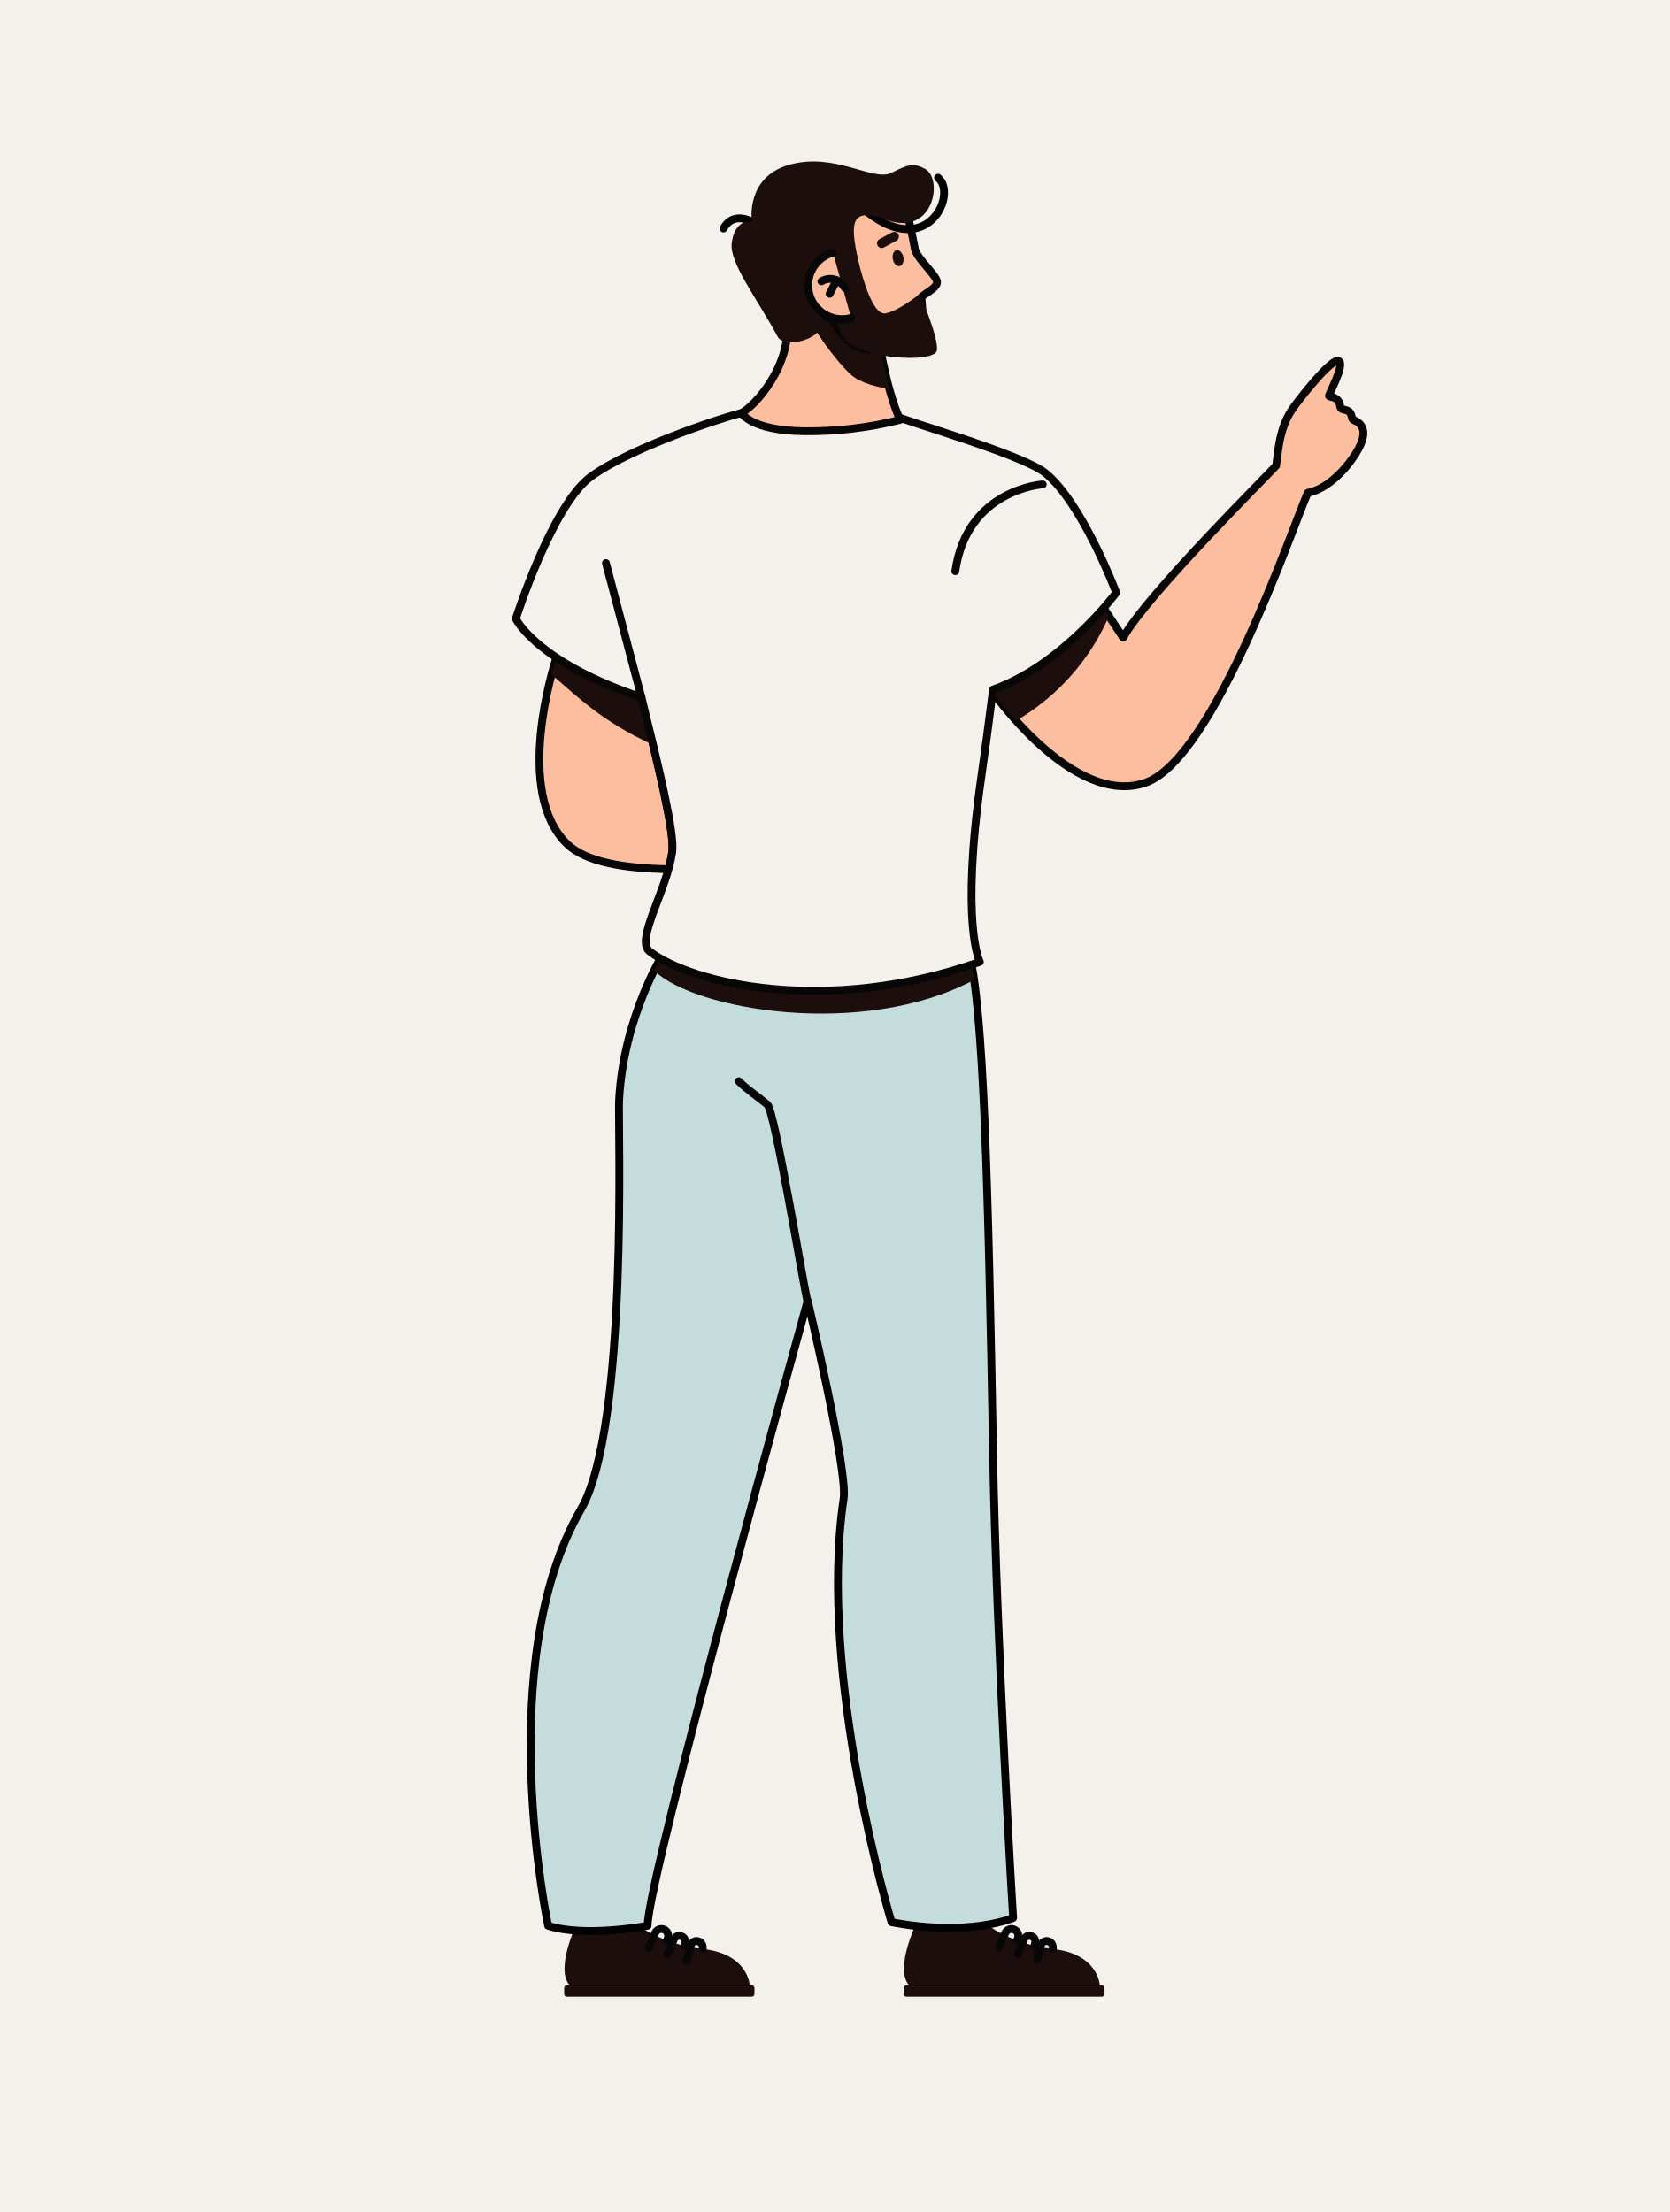
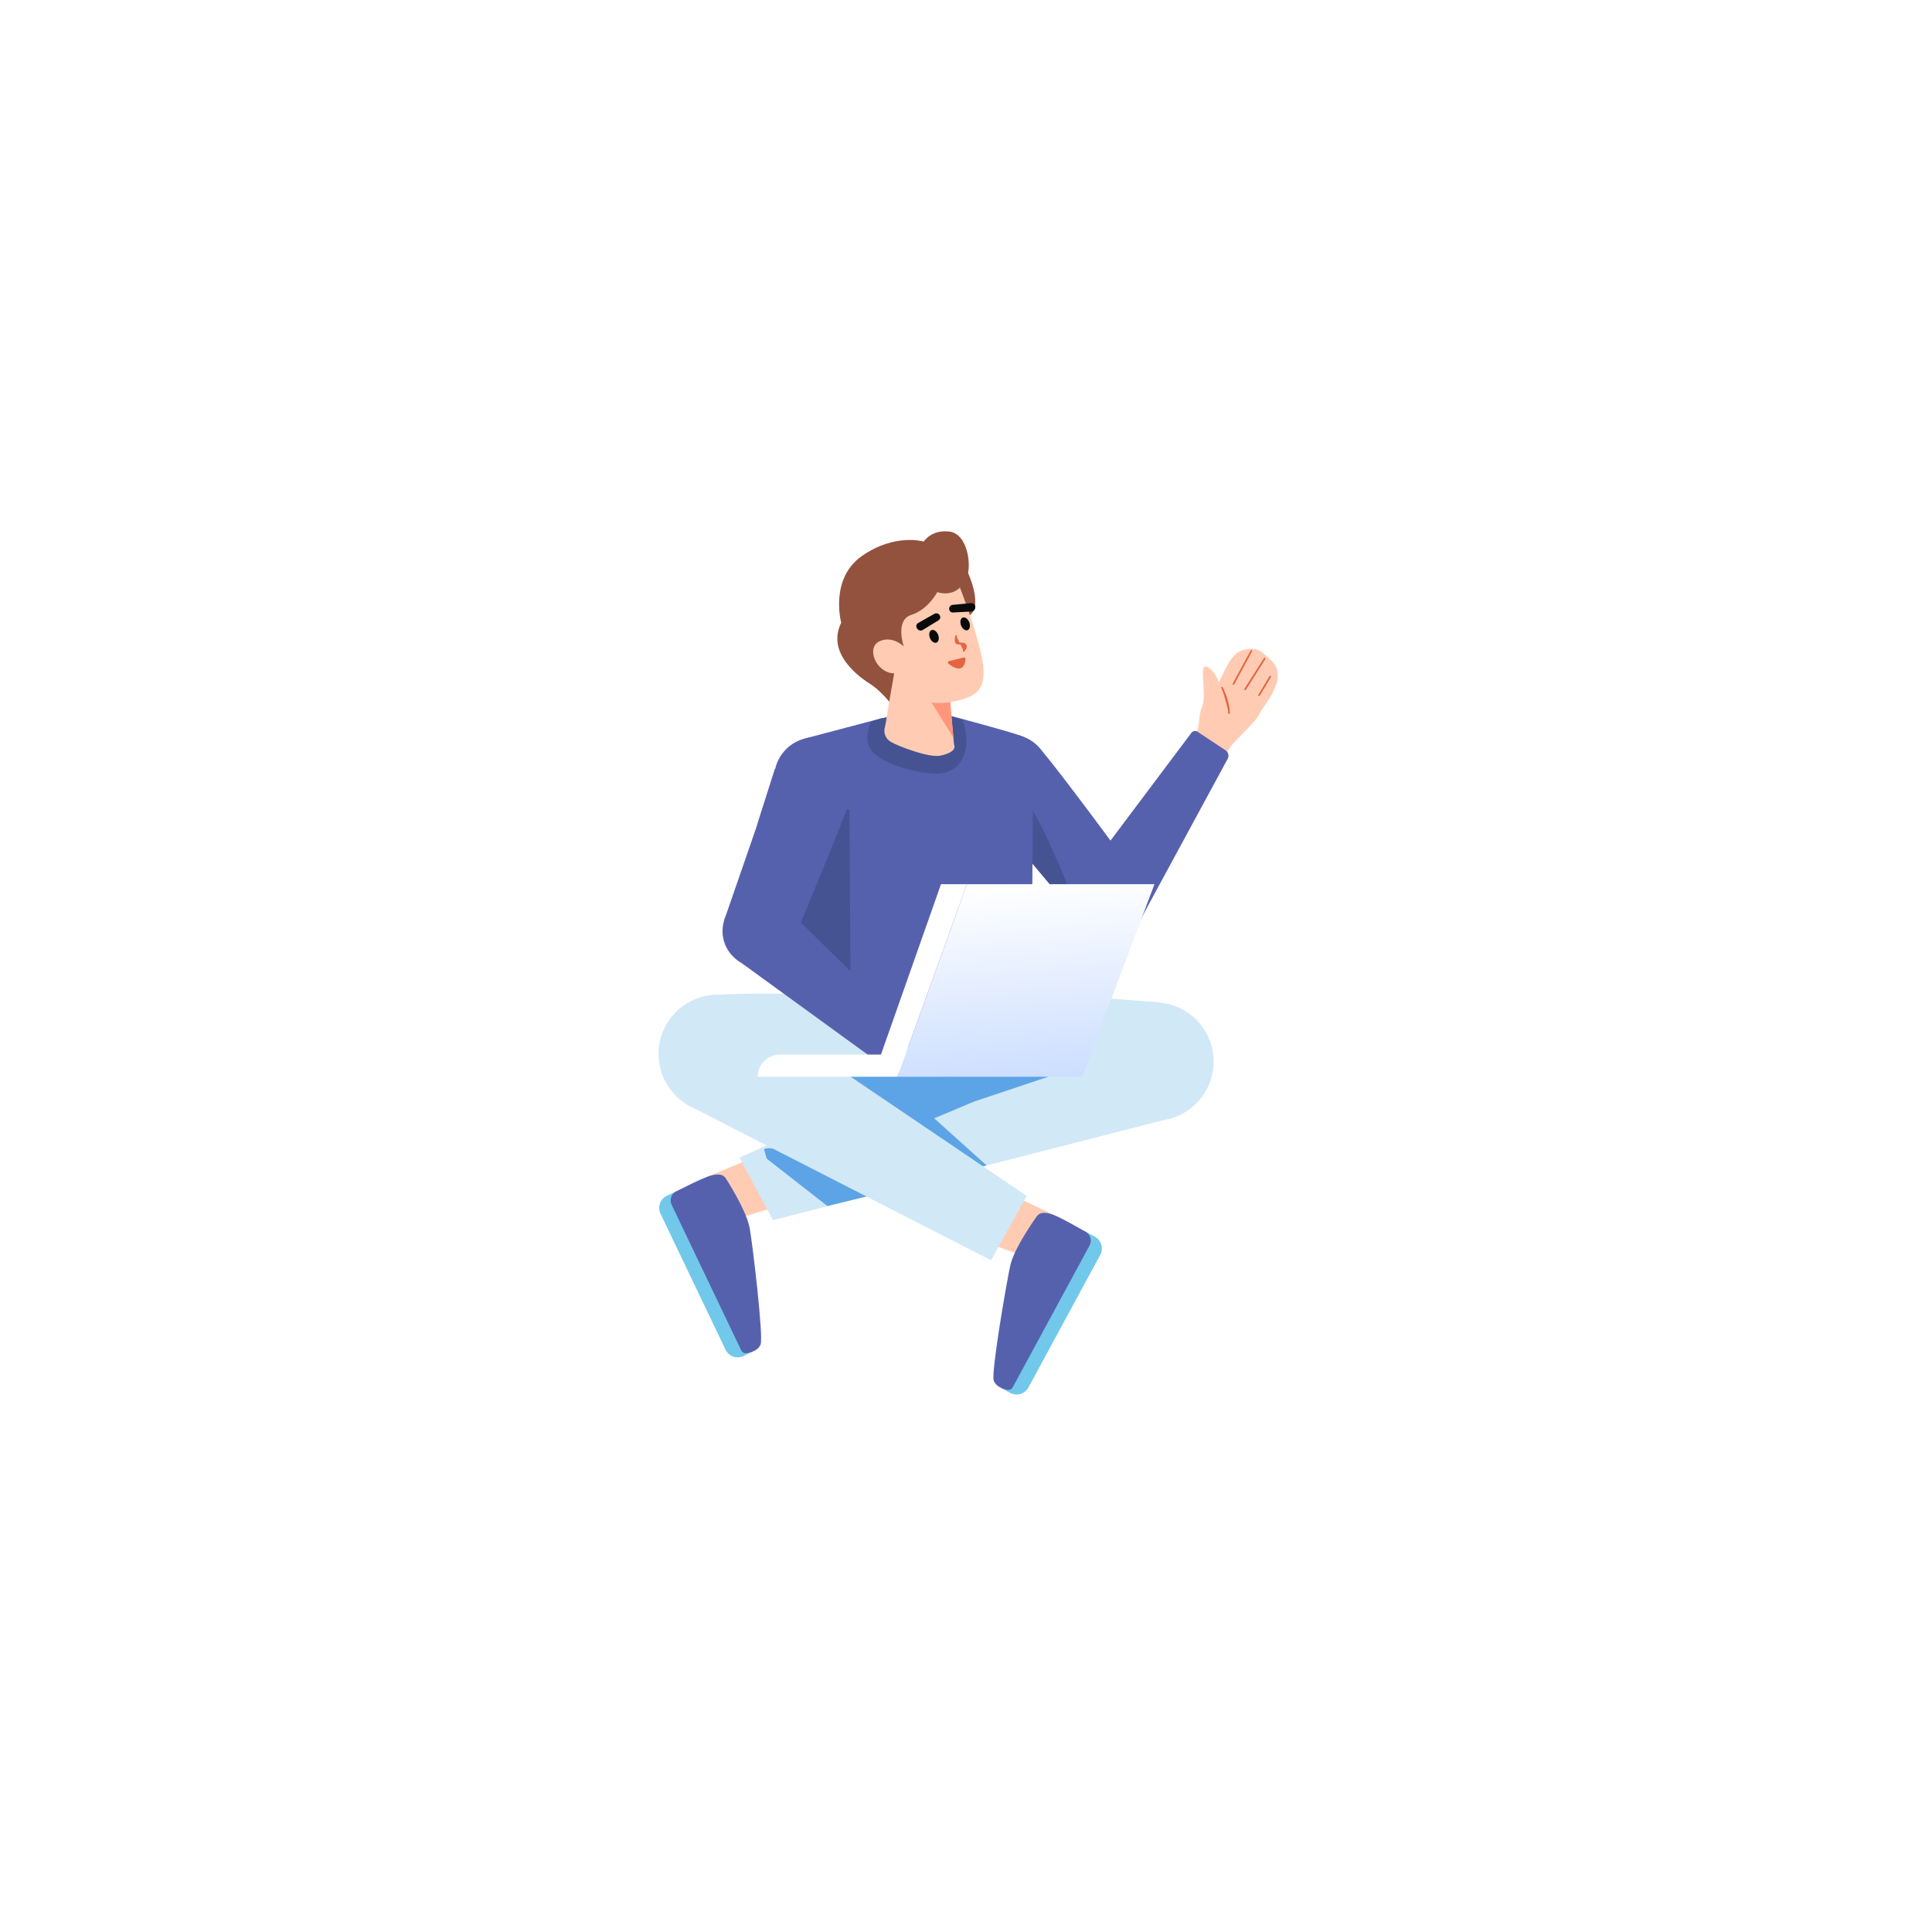
- <svg xmlns="http://www.w3.org/2000/svg" viewBox="0 0 1279.12 1695.32">
+ <svg xmlns="http://www.w3.org/2000/svg" width="1080" height="1080" viewBox="0 0 1080 1080" fill="none">
+   <rect width="1080" height="1080" fill="white" />
+   <path d="M378.07 665.911L420.896 755.502L415.585 758.041C413.792 758.898 411.733 759.008 409.86 758.346C407.987 757.685 406.453 756.306 405.597 754.514L369.23 678.438C368.374 676.646 368.264 674.587 368.925 672.714C369.587 670.84 370.966 669.307 372.758 668.45L378.07 665.911L378.07 665.911Z" fill="#71C8EA" />
+   <path d="M424.695 645.68L395.139 657.898L411.72 681.346L437.922 673.351L424.695 645.68Z" fill="#FFCCB3" />
+   <path d="M405.816 658.834C405.816 658.834 417.355 676.657 419.096 686.615C420.836 696.574 426.798 746.948 425.194 751.489C424.041 754.753 419.853 756.153 417.196 756.45C416.613 756.512 416.025 756.391 415.514 756.104C415.003 755.817 414.593 755.378 414.343 754.848L375.468 673.523C374.818 672.166 374.727 670.609 375.213 669.185C375.7 667.762 376.725 666.586 378.07 665.911C383.448 663.209 391.675 659.16 395.139 657.899C400.493 655.95 404.027 655.962 405.816 658.834Z" fill="#5661AE" />
+   <path d="M615.043 701.47L574.879 775.611C573.933 777.358 572.332 778.657 570.428 779.223C568.524 779.789 566.472 779.575 564.726 778.629L559.549 775.825L606.848 688.512L612.025 691.317C613.772 692.263 615.071 693.864 615.637 695.768C616.203 697.672 615.99 699.723 615.043 701.47Z" fill="#71C8EA" />
+   <path d="M561.305 665.952L590.206 679.648L572.461 702.228L546.696 692.919L561.305 665.952Z" fill="#FFCCB3" />
+   <path d="M579.495 680.043C579.495 680.043 567.07 697.259 564.828 707.117C562.587 716.975 554.088 766.983 555.46 771.6C556.446 774.918 560.558 776.528 563.197 776.958C563.776 777.05 564.369 776.959 564.894 776.698C565.419 776.437 565.85 776.019 566.127 775.502L609.063 696.246C609.78 694.924 609.95 693.373 609.536 691.927C609.122 690.48 608.157 689.254 606.849 688.512C601.614 685.542 593.601 681.082 590.206 679.648C584.957 677.431 581.427 677.264 579.495 680.043Z" fill="#5661AE" />
+   <path d="M648.374 560.339C648.374 560.339 659.438 615.282 650.852 626.047L432.067 682.069L413.41 647.122L541.17 589.148L566.757 554.078L648.374 560.339Z" fill="#D1E8F7" />
+   <path d="M593.01 599.544L544.738 615.689L522.213 625.134L551.505 651.487L525.317 657.403L453.886 599.544H593.01Z" fill="#5CA4E6" />
+   <path d="M427.119 642.539L428.604 647.7L462.524 674.175L494.387 666.401C494.387 666.401 432.92 637.149 427.119 642.539Z" fill="#5CA4E6" />
+   <path d="M488.525 557.134C488.525 557.134 426.66 553.778 395.996 556.473C376.251 558.209 369.133 608.736 384.89 617.928L553.996 704.514L573.924 668.504L464.835 594.663L542.88 583.685L488.525 557.134Z" fill="#D1E8F7" />
+   <path d="M401.196 622.229C419.466 622.229 434.277 607.418 434.277 589.148C434.277 570.877 419.466 556.066 401.196 556.066C382.925 556.066 368.114 570.877 368.114 589.148C368.114 607.418 382.925 622.229 401.196 622.229Z" fill="#D1E8F7" />
+   <path d="M645.356 626.502C663.626 626.502 678.437 611.691 678.437 593.42C678.437 575.15 663.626 560.339 645.356 560.339C627.085 560.339 612.274 575.15 612.274 593.42C612.274 611.691 627.085 626.502 645.356 626.502Z" fill="#D1E8F7" />
+   <path d="M554.734 437.314C551.249 420.108 559.445 420.552 562.173 417.816C562.173 417.816 572.405 409.378 580.202 417.244C588.455 425.564 635.764 490.194 635.764 490.194L606.163 517.419L600.599 510.779L586.186 493.59L570.77 475.218L568.855 473.126L548.059 449.571C548.059 449.571 556.705 446.372 554.734 437.314Z" fill="#5661AE" />
+   <path d="M571.15 454.592C583.063 450.601 589.486 437.709 585.496 425.796C581.506 413.883 568.614 407.46 556.7 411.45C544.787 415.44 538.364 428.333 542.354 440.246C546.345 452.159 559.237 458.582 571.15 454.592Z" fill="#5661AE" />
+   <path d="M569.128 473.035C568.531 469.439 567.337 462.247 566.052 455.692L559.222 423.967C559.222 423.967 577.565 451.077 586.015 469.96C592.274 484.111 599.534 498.533 600.735 510.734L586.323 493.544L570.907 475.172L569.128 473.035Z" fill="#465393" />
+   <path d="M665.331 417.431C672.365 404.602 668.985 402.424 671.977 395.124C674.925 388.001 669.691 370.345 674.702 372.752C679.712 375.16 681.263 381.558 681.263 381.558C684.69 375.496 687.846 364.342 696.049 363.065C704.254 361.788 704.98 364.37 709.63 368.186C722.001 378.479 706.226 393.948 703.593 399.839C701.899 403.531 689.452 414.788 688.073 417.249L681.808 426.336L665.331 417.431Z" fill="#FFCCB3" />
+   <path d="M689.5 382.353L699.497 363.896L689.5 382.353Z" fill="#E56441" />
+   <path d="M689.5 382.353L699.497 363.896" stroke="#E56441" stroke-width="0.947" stroke-linecap="round" />
+   <path d="M696.05 385.342L706.946 368.153L696.05 385.342Z" fill="#E56441" />
+   <path d="M696.05 385.342L706.946 368.153" stroke="#E56441" stroke-width="0.947" stroke-linecap="round" />
+   <path d="M703.832 388.647L710.059 378.237L703.832 388.647Z" fill="#E56441" />
+   <path d="M703.832 388.647L710.059 378.237" stroke="#E56441" stroke-width="0.947" stroke-linecap="round" />
+   <path d="M687.03 398.601C686.977 392.211 683.142 384.477 683.142 384.477L687.03 398.601Z" fill="#E56441" />
+   <path d="M687.03 398.601C686.977 392.211 683.142 384.477 683.142 384.477" stroke="#E56441" stroke-width="0.947" stroke-linecap="round" />
+   <path d="M605.912 489.68L666.105 409.52C666.488 409.049 667.033 408.737 667.633 408.644C668.233 408.55 668.847 408.682 669.355 409.015L685.117 419.438C685.866 419.946 686.399 420.714 686.614 421.592C686.829 422.471 686.709 423.399 686.278 424.194L637.872 513.463L605.912 489.68Z" fill="#5661AE" />
+   <path d="M620.537 523.537C631.67 523.537 640.695 514.513 640.695 503.38C640.695 492.248 631.67 483.223 620.537 483.223C609.405 483.223 600.38 492.248 600.38 503.38C600.38 514.513 609.405 523.537 620.537 523.537Z" fill="#5661AE" />
+   <path d="M531.151 400.097C531.151 400.097 564.929 409.036 570.728 411.356C576.527 413.675 576.913 422.953 577.3 429.525C577.686 436.096 576.388 583.685 576.388 583.685L501.632 580.81L445.726 548.084C445.726 548.084 448.156 430.979 448.93 425.567C449.703 420.155 443.628 415.494 450.213 412.77L492.543 401.588L531.151 400.097Z" fill="#5661AE" />
+   <path d="M474.898 452.674L475.5 561.718L443.362 525.898L458.911 449.281L474.898 452.674Z" fill="#465393" />
+   <path d="M487.03 403.254C487.03 403.254 482.248 412.872 487.03 419.506C491.812 426.14 510.956 432.584 524.035 432.395C537.113 432.205 544.043 419.736 538.114 402.278L516.453 396.192L492.543 401.588L487.03 403.254Z" fill="#465393" />
+   <path d="M541.172 320.37C541.172 320.37 550.59 340.693 540.545 344.891C530.5 349.089 531.67 321.356 541.172 320.37Z" fill="#93523E" />
+   <path d="M530.548 385.402L533.273 416.126C533.273 416.126 535.885 420.245 525.712 422.408C519.168 423.8 501.545 416.857 498.127 414.774C496.673 414.002 495.534 412.747 494.906 411.226C494.278 409.705 494.199 408.012 494.685 406.44C495.724 402.679 500.029 371.358 500.029 371.358L530.548 385.402Z" fill="#FFCCB3" />
+   <path d="M531.073 391.326L514.841 383.307L532.937 412.339L531.073 391.326Z" fill="#FF967C" />
+   <path d="M535.763 326.252C535.763 326.252 545.289 350.142 548.744 366.902C552.23 383.81 546.668 388.033 539.328 390.52C533.54 392.481 524.296 394.045 518.007 392.077C506.541 388.487 495.323 378.126 492.64 375.998C488.486 372.703 484.384 357.757 490.473 349.301C496.562 340.846 520.551 314.274 535.763 326.252Z" fill="#FFCCB3" />
+   <path d="M523.499 359.227C524.766 358.729 525.176 356.757 524.415 354.824C523.654 352.89 522.011 351.727 520.744 352.225C519.477 352.723 519.067 354.695 519.827 356.629C520.588 358.562 522.232 359.726 523.499 359.227Z" fill="#080B09" />
+   <path d="M540.911 352.25C542.178 351.752 542.588 349.78 541.827 347.846C541.067 345.913 539.423 344.749 538.156 345.248C536.889 345.746 536.479 347.718 537.24 349.651C538 351.585 539.644 352.748 540.911 352.25Z" fill="#080B09" />
+   <path d="M534.525 355.549C534.525 355.549 532.978 360.231 536.23 359.775C539.321 359.232 541.418 360.759 538.718 363.896" fill="#E56441" />
+   <path d="M534.525 355.549C534.525 355.549 532.978 360.231 536.23 359.775C539.321 359.232 541.418 360.759 538.718 363.896" stroke="#E56441" stroke-width="0.947" stroke-linecap="round" />
+   <path d="M538.869 368.036L538.885 368.032L538.901 368.027C538.946 368.014 538.994 368.012 539.039 368.023C539.085 368.034 539.127 368.057 539.161 368.09C539.195 368.122 539.22 368.164 539.233 368.209C539.245 368.254 539.246 368.302 539.234 368.348L539.224 368.387L539.22 368.427C539.021 370.476 538.511 371.693 537.892 372.378C537.294 373.039 536.544 373.259 535.693 373.194C534.82 373.128 533.861 372.76 532.932 372.255C532.014 371.756 531.161 371.143 530.502 370.617C530.457 370.575 530.424 370.522 530.406 370.464C530.386 370.402 530.384 370.336 530.4 370.274C530.415 370.211 530.448 370.154 530.493 370.108C530.539 370.063 530.596 370.031 530.659 370.016L530.659 370.016L530.664 370.014C533.178 369.378 536.97 368.484 538.869 368.036Z" fill="#E56441" stroke="#E56441" />
+   <path d="M512.468 351.041L512.706 351.375C513.011 351.892 513.508 352.268 514.089 352.42C514.669 352.572 515.286 352.489 515.806 352.187L524.592 346.774C525.029 346.529 525.357 346.13 525.513 345.655C525.668 345.18 525.64 344.663 525.433 344.208C525.319 343.924 525.147 343.666 524.926 343.453C524.706 343.24 524.442 343.076 524.154 342.972C523.866 342.869 523.558 342.827 523.253 342.851C522.947 342.875 522.65 342.963 522.381 343.11L513.356 348.19C513.107 348.315 512.886 348.489 512.705 348.702C512.525 348.914 512.389 349.161 512.306 349.427C512.224 349.693 512.195 349.973 512.223 350.251C512.25 350.528 512.334 350.797 512.468 351.041Z" fill="#080B09" />
+   <path d="M542.823 337.158L532.511 338.114C532.206 338.146 531.911 338.242 531.646 338.397C531.381 338.551 531.152 338.76 530.974 339.009C530.796 339.258 530.673 339.543 530.613 339.843C530.553 340.144 530.557 340.454 530.625 340.753C530.714 341.245 530.984 341.686 531.382 341.988C531.781 342.29 532.278 342.432 532.776 342.385L543.082 341.839C543.68 341.792 544.236 341.509 544.627 341.054C545.018 340.599 545.213 340.007 545.169 339.408L545.176 338.998C545.147 338.721 545.062 338.452 544.927 338.208C544.792 337.964 544.609 337.75 544.39 337.579C544.17 337.407 543.918 337.281 543.649 337.209C543.38 337.137 543.099 337.119 542.823 337.158Z" fill="#080B09" />
+   <path d="M523.94 331.018C523.94 331.018 518.793 340.812 509.455 343.717C500.117 346.621 505.22 361.359 505.22 361.359C505.22 361.359 498.817 354.99 491.456 358.575C484.096 362.161 489.683 376.232 499.852 376.412L497.086 392.246C497.086 392.246 491.936 385.832 486.52 382.4C481.103 378.969 461.645 365.647 470.241 348.103C470.241 348.103 463.516 323.467 481.96 310.695C500.404 297.922 516.368 302.742 516.368 302.742C516.368 302.742 520.765 295.767 530.957 297.192C541.148 298.617 543.499 316.995 540.124 323.642C536.749 330.289 531.249 333.114 523.94 331.018Z" fill="#93523E" />
+   <path d="M447.099 429.212C460.069 417.382 463.899 424.641 467.648 425.576C467.648 425.576 480.144 430.019 477.402 440.749C474.504 452.105 443.362 525.898 443.362 525.898L404.797 514.49L407.635 506.305L414.977 485.108L422.819 462.443L423.629 459.726L433.153 429.782C433.153 429.782 440.34 435.556 447.099 429.212Z" fill="#5661AE" />
+   <path d="M472.785 449.685C480.956 440.141 479.842 425.78 470.298 417.61C460.754 409.439 446.393 410.553 438.223 420.097C430.052 429.641 431.165 444.002 440.71 452.172C450.254 460.343 464.614 459.229 472.785 449.685Z" fill="#5661AE" />
+   <path d="M439.544 507.773L511.142 577.933C511.559 578.375 511.797 578.955 511.811 579.562C511.825 580.17 511.614 580.761 511.218 581.222L498.823 595.484C498.222 596.16 497.391 596.589 496.491 596.687C495.592 596.785 494.688 596.544 493.956 596.013L411.785 536.348L439.544 507.773Z" fill="#5661AE" />
+   <path d="M424.048 540.638C435.181 540.638 444.206 531.613 444.206 520.481C444.206 509.348 435.181 500.323 424.048 500.323C412.916 500.323 403.891 509.348 403.891 520.481C403.891 531.613 412.916 540.638 424.048 540.638Z" fill="#5661AE" />
+   <path d="M540.532 494.258L501.675 601.91H423.547C423.547 598.623 424.853 595.471 427.177 593.146C429.502 590.822 432.654 589.516 435.941 589.516H492.464L526.017 494.258H540.532Z" fill="white" />
+   <path d="M540.532 494.258H645.356L604.816 601.911H501.675L540.532 494.258Z" fill="url(#paint0_linear)" />
  <defs>
-     <style>.cls-1,.cls-6{fill:#f4f1ed;}.cls-2{fill:#1c0e0c;}.cls-3,.cls-7{fill:none;}.cls-3,.cls-5,.cls-6{stroke:#070707;}.cls-3,.cls-4,.cls-5,.cls-6,.cls-7{stroke-linecap:round;stroke-linejoin:round;stroke-width:6px;}.cls-4{fill:#c5dcdd;}.cls-4,.cls-7{stroke:#000;}.cls-5{fill:#fcbe9f;}</style>
+     <linearGradient id="paint0_linear" x1="569.939" y1="494.002" x2="588.575" y2="723.418" gradientUnits="userSpaceOnUse">
+       <stop stop-color="white" />
+       <stop offset="1" stop-color="#94B9FF" />
+     </linearGradient>
  </defs>
-   <g id="Layer_2" data-name="Layer 2">
-     <rect id="BACKGROUND" class="cls-1" x="-2742.7" y="-5745.89" width="9809.85" height="9381.84" />
-   </g>
-   <g id="Layer_3" data-name="Layer 3">
-     <g id="SHOES">
-       <path class="cls-2" d="M701.82,1474.75s-16.55,34.43-5.19,46.88H842.7s-.82-24.11-36-27.91c-31.58-3.41-50.8-19-50.8-19Z" />
-       <rect class="cls-2" x="692.4" y="1521.63" width="153.95" height="8.66" rx="1.99" />
-       <path class="cls-3" d="M765.36,1492.58l4.91-11.08a5.22,5.22,0,0,1,7.13-2.55h0a5.21,5.21,0,0,1,2.57,6.38l-.68,1.87" />
-       <path class="cls-3" d="M779.84,1497.72l4.75-11.35a4.57,4.57,0,0,1,6.23-2.23h0a4.57,4.57,0,0,1,2.25,5.58l-.41,1.57" />
-       <path class="cls-3" d="M794.46,1502.34l3.13-11.47a4.55,4.55,0,0,1,5.88-3h0c2.16.75,3.58,2.84,3.25,5.87" />
-     </g>
-     <g id="SHOES-2" data-name="SHOES">
-       <path class="cls-2" d="M441.73,1474.75s-16.55,34.43-5.19,46.88H574.46s-.82-24.11-36-27.91c-31.57-3.41-50.8-19-50.8-19Z" />
-       <rect class="cls-2" x="432.31" y="1521.63" width="145.79" height="8.66" rx="1.99" />
-       <path class="cls-3" d="M497.12,1492.58,502,1481.5a5.21,5.21,0,0,1,7.12-2.55h0a5.21,5.21,0,0,1,2.58,6.38l-.68,1.87" />
-       <path class="cls-3" d="M511.59,1497.72l4.76-11.35a4.56,4.56,0,0,1,6.22-2.23h0a4.55,4.55,0,0,1,2.25,5.58l-.41,1.57" />
-       <path class="cls-3" d="M526.22,1502.34l3.12-11.47a4.56,4.56,0,0,1,5.88-3h0c2.16.75,3.58,2.84,3.25,5.87" />
-     </g>
-     <path id="PANTS" class="cls-4" d="M742.55,730.93c11,41,14.79,178.81,18.35,381.89,2.58,147.36,15.39,357.12,15.39,357.12s-33.66,14.62-93.17,3.26c0,0-57-187.79-36.69-324.61,3.25-21.92-27.56-151.75-27.56-151.75S496.21,1439.65,496.21,1475.9c0,0-47.81,9.2-76.22,0,0,0-42.9-201.73,25.16-319.22C481.8,1093.41,473.4,862,474.36,843.36,477.73,777.58,509.92,728,509.92,728Z" />
-     <path id="SHADOW" class="cls-3" d="M618.87,998.47c-4.06-17.86-25.21-147-30.89-151.91s-15.42-11.36-21.92-17.86" />
-     <path id="SHADOW-2" data-name="SHADOW" class="cls-2" d="M746.37,751c-85.12,45.36-214.35,23.17-245.15-7.17a178,178,0,0,1,8.7-15.74l232.63,2.9A173.59,173.59,0,0,1,746.37,751Z" />
-     <path id="HAND" class="cls-5" d="M515.07,653.16a104.12,104.12,0,0,1-2.86,13c-33.57-.54-63.24-5.45-77.5-19.13-41.46-39.8-10.29-137.1-8.34-143,14.51,9.65,35.38,20.43,65.12,30.41C504.9,588.51,517.15,638.77,515.07,653.16Z" />
-     <path id="SHADOW-3" data-name="SHADOW" class="cls-2" d="M426.37,504c14.51,9.65,35.38,20.43,65.12,30.41,3.09,12.47,6.12,24.73,8.92,36.39-40-17.87-60.27-39.18-77.77-53.75Z" />
-     <path class="cls-5" d="M1042.36,325.38c-2-2.61-5.39-3.14-6.07-4.22s-.44-3.8-2.45-5.55-4.93-1.48-6.18-2.5-.4-4-2.77-6.55-5.78-2.23-6.54-3,12.51-23.88,7.45-26.87-30.9,29.78-36,37.46c-10.5,15.83-10.61,35.7-12,42.82a1.8,1.8,0,0,0-.29.26c-4.06,4.87-99.84,99.84-116.88,131.49l-15.18-23-87.08,61.64s63.3,92,119.3,72.53c53-18.43,113.26-197.51,124.39-222.16,18.28-3.61,33.56-23.92,38.55-33.18C1047.12,332.61,1044.36,328,1042.36,325.38Z" />
-     <path id="SHADOW-4" data-name="SHADOW" class="cls-2" d="M849.74,472.19a172,172,0,0,1-71.19,80.19,270,270,0,0,1-20.13-25l87.08-61.64Z" />
-     <path id="T-SHIRT" class="cls-6" d="M491.49,534.42c13.41,54.09,25.66,104.35,23.58,118.74-4.38,30.19-28.65,67.38-17.27,76.06,31.87,24.3,134.74,49.55,253,8,0,0-15.15-28.56,1.23-142.63,2.43-16.86,5.61-40.33,8.86-66.14l.06,0c53.15-18.69,94.35-74.19,94.35-74.19S829.5,385.66,801,362.53c-18-14.6-111.26-40.76-118.87-45.2l-110.66-1.47c-7.38.63-86.41,25.67-118.9,49.6-29.57,21.78-57.3,108.7-57.3,108.7S410.53,507.22,491.49,534.42Z" />
-     <path class="cls-5" d="M568.15,316.49c8.82-4.12,39.66-35.83,34.79-74.12l68.58,7.8s6.85,47.59,18.2,71.6a287.07,287.07,0,0,1-73.63,8.73C575.17,330,568.15,316.49,568.15,316.49Z" />
-     <path class="cls-2" d="M681.1,297.88c-6.9-.8-21.59-3.81-29.38-11-12.68-11.7-30.49-37.56-30.66-42.29l50.46,5.58S675.76,274,681.1,297.88Z" />
-     <path id="FACE" class="cls-5" d="M637.62,245s10.79,19.23,21.85,22,36.41.61,44.12-4c4.76-2.84,3.32-26.43,2.4-35-.17-1.65,12.85-7.16,12-12.18-.89-5.35-15.65-18-17-25.1-3.82-20.81-9-40.46-10.69-41.18-2.77-1.22-46.17,1.54-51.31,13.39s1.34,48.54,1.34,48.54-14-8.18-18.2,2.75C616,230.2,637.62,245,637.62,245Z" />
-     <path class="cls-7" d="M718.76,136.23c15.09,12.18-7.59,62.52-53.56,26.78" />
-     <path class="cls-7" d="M554.39,175.1c8.86-15.81,26.28-2.59,26.28-2.59" />
-     <path class="cls-2" d="M704.8,225.19s-17,13.83-26.59,15-17.55-27.65-20.52-40.38c-6.63-29.58-5.85-41.41,21.64-31.32,36.25,13.31,43.51-31.54,29.52-39.08-8.91-4.81-13.22-3.32-25.78,3.05-14,7.07-43.66-16.37-78.91-6-33.11,9.72-28.06,43.14-28.06,43.14s-13.06-2.37-15.43,16.72c-1.87,15.1,19.08,41.85,35.23,71.77,4.52,8.39,26.49,3.38,31.9-5.08,0,0,7.24-12.35-1.83-27.34-7.43-12.28,5.37-22.19,18.11-11.48-1.87,8.59-5.93,31.79,1.74,43.76,11.47,17.9,70.6,20.57,72.07,10.62S704.8,225.19,704.8,225.19Z" />
-     <path class="cls-5" d="M652.14,243.65a25.94,25.94,0,0,1-13.86-50" />
-     <path class="cls-5" d="M629.39,215.62s10.35-6.73,18.11,5.17" />
-     <line class="cls-5" x1="641.03" y1="214.79" x2="635.7" y2="225.19" />
-     <ellipse class="cls-2" cx="688.14" cy="197.84" rx="4.12" ry="6.21" transform="translate(-25.16 135.57) rotate(-11.05)" />
-     <rect class="cls-2" x="671.38" y="180.31" width="18.05" height="7.24" rx="3.62" transform="translate(-5.66 345.46) rotate(-28.38)" />
-     <line class="cls-3" x1="464.3" y1="431.55" x2="491.49" y2="534.42" />
-     <path class="cls-3" d="M799,371.25s-58.09,3.54-67,66.51" />
-   </g>
</svg>
